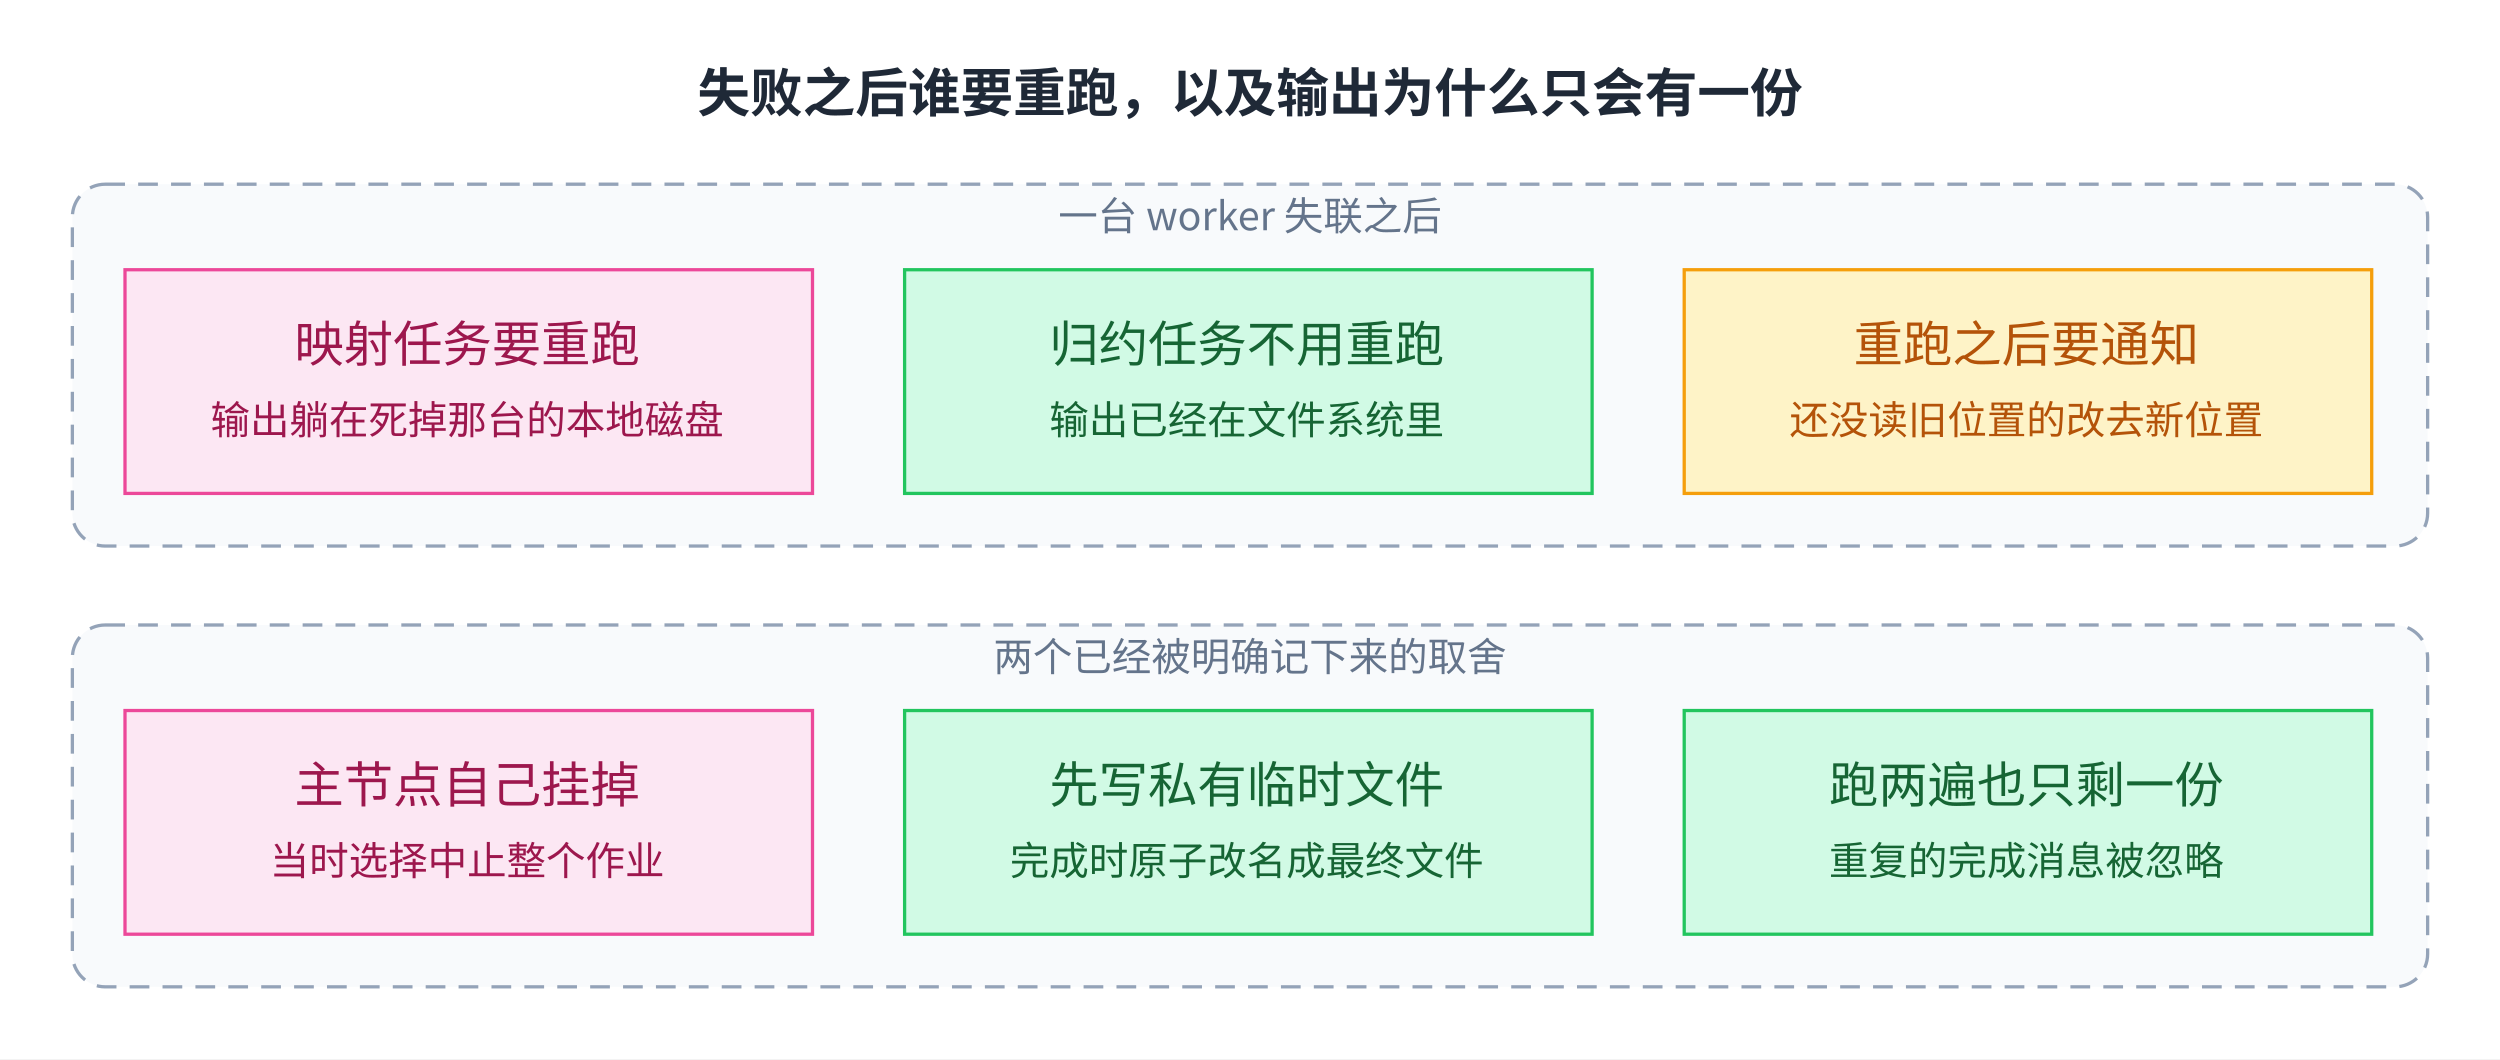
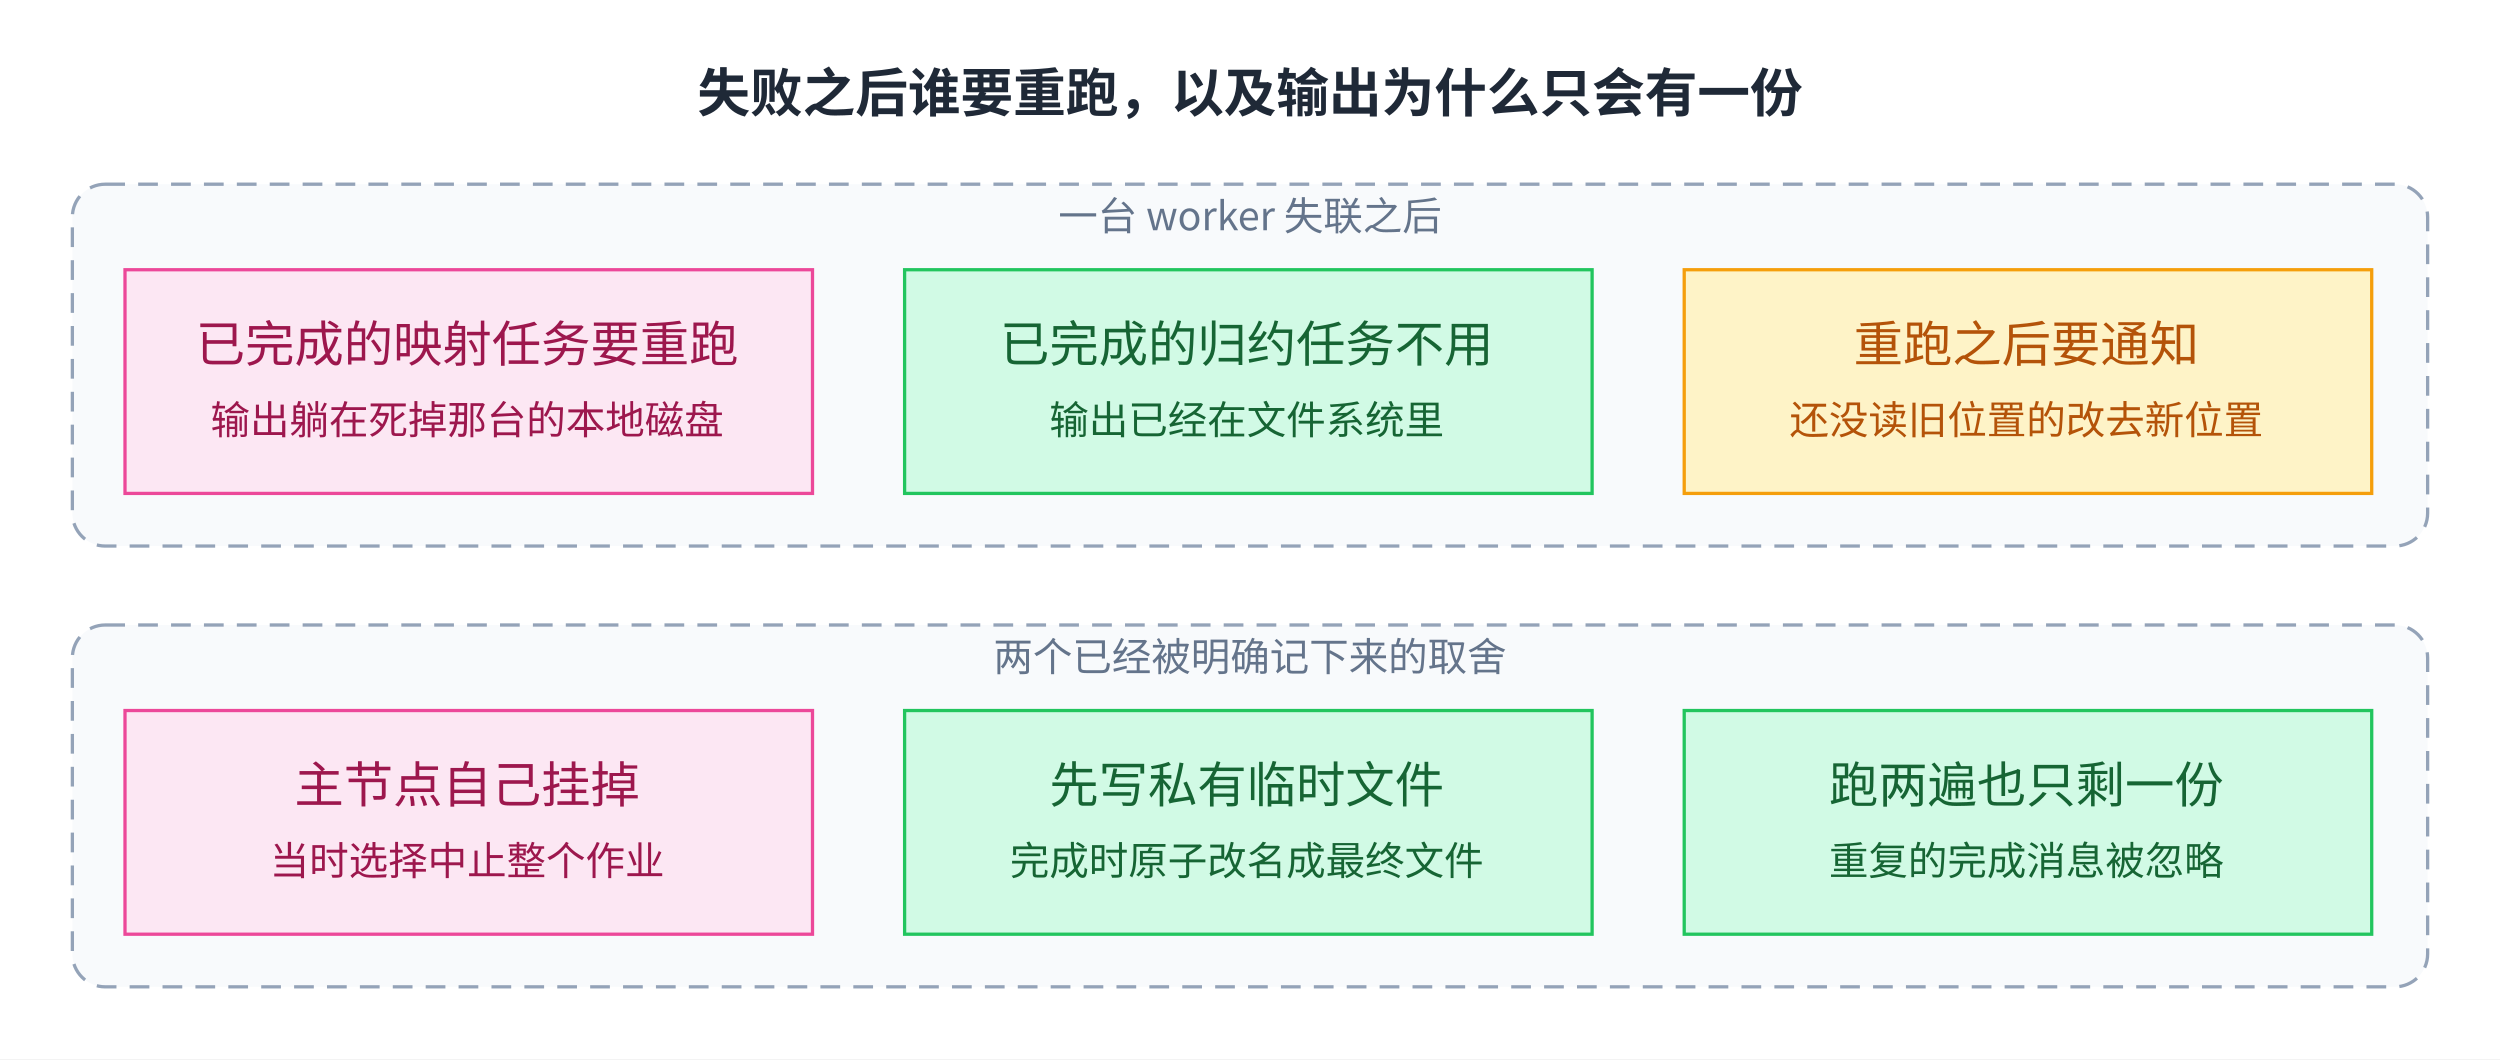
<svg xmlns="http://www.w3.org/2000/svg" viewBox="0 0 760 322" width="760" height="322" role="img" aria-labelledby="fig-mr-6-title fig-mr-6-desc">
  <defs>
    <style>
      text { font-family: 'PingFang SC', 'Microsoft YaHei', 'Noto Sans CJK SC', system-ui, sans-serif; }
    </style>
    <marker id="arrow" markerWidth="8" markerHeight="8" refX="2" refY="4" orient="auto" markerUnits="userSpaceOnUse">
      <path d="M0,0 L8,4 L0,8 L2,4 z" fill="#64748b" />
    </marker>
  </defs>
  <rect x="0" y="0" width="760" height="322" fill="#ffffff" />
  <text x="380" y="34" font-size="16" font-weight="600" fill="#1f2937" text-anchor="middle">失败之后谁要重跑，以及输出为什么只会有一份</text>
  <rect x="22" y="56" width="716" height="110" rx="10" fill="#f8fafc" stroke="#94a3b8" stroke-dasharray="6,4" />
  <text x="380" y="70" font-size="12" fill="#64748b" text-anchor="middle">一台 worker 失联之后</text>
  <rect x="22" y="190" width="716" height="110" rx="10" fill="#f8fafc" stroke="#94a3b8" stroke-dasharray="6,4" />
  <text x="380" y="204" font-size="12" fill="#64748b" text-anchor="middle">两个已经被明确记下来的取舍</text>
  <rect x="38" y="82" width="209" height="68" fill="#fce7f3" stroke="#ec4899" />
-   <text x="142" y="110" font-size="15" fill="#9d174d" text-anchor="middle">映射任务要重跑</text>
+   <text x="142" y="110" font-size="15" fill="#9d174d" text-anchor="middle">已完成的映射任务要重跑</text>
  <text x="142" y="132" font-size="12" fill="#9d174d" text-anchor="middle">输出躺在死掉那台的本地磁盘</text>
  <rect x="275" y="82" width="209" height="68" fill="#d1fae5" stroke="#22c55e" />
-   <text x="379" y="110" font-size="15" fill="#166534" text-anchor="middle">归约任务不用重跑</text>
+   <text x="379" y="110" font-size="15" fill="#166534" text-anchor="middle">已完成的归约任务不用</text>
  <text x="379" y="132" font-size="12" fill="#166534" text-anchor="middle">输出已经在文件系统里</text>
  <rect x="512" y="82" width="209" height="68" fill="#fef3c7" stroke="#f59e0b" />
  <text x="616" y="110" font-size="15" fill="#b45309" text-anchor="middle">重跑之后要通知</text>
  <text x="616" y="132" font-size="12" fill="#b45309" text-anchor="middle">还没读旧位置的改去新位置</text>
  <rect x="38" y="216" width="209" height="68" fill="#fce7f3" stroke="#ec4899" />
  <text x="142" y="244" font-size="15" fill="#9d174d" text-anchor="middle">主节点自己挂掉</text>
  <text x="142" y="266" font-size="12" fill="#9d174d" text-anchor="middle">当时选择中止整个作业</text>
  <rect x="275" y="216" width="209" height="68" fill="#d1fae5" stroke="#22c55e" />
  <text x="379" y="244" font-size="15" fill="#166534" text-anchor="middle">先写私有临时文件</text>
  <text x="379" y="266" font-size="12" fill="#166534" text-anchor="middle">完成时原子改名成最终文件</text>
  <rect x="512" y="216" width="209" height="68" fill="#d1fae5" stroke="#22c55e" />
  <text x="616" y="244" font-size="15" fill="#166534" text-anchor="middle">跑两遍也只剩一份</text>
  <text x="616" y="266" font-size="12" fill="#166534" text-anchor="middle">重复的完成消息被忽略</text>
</svg>
